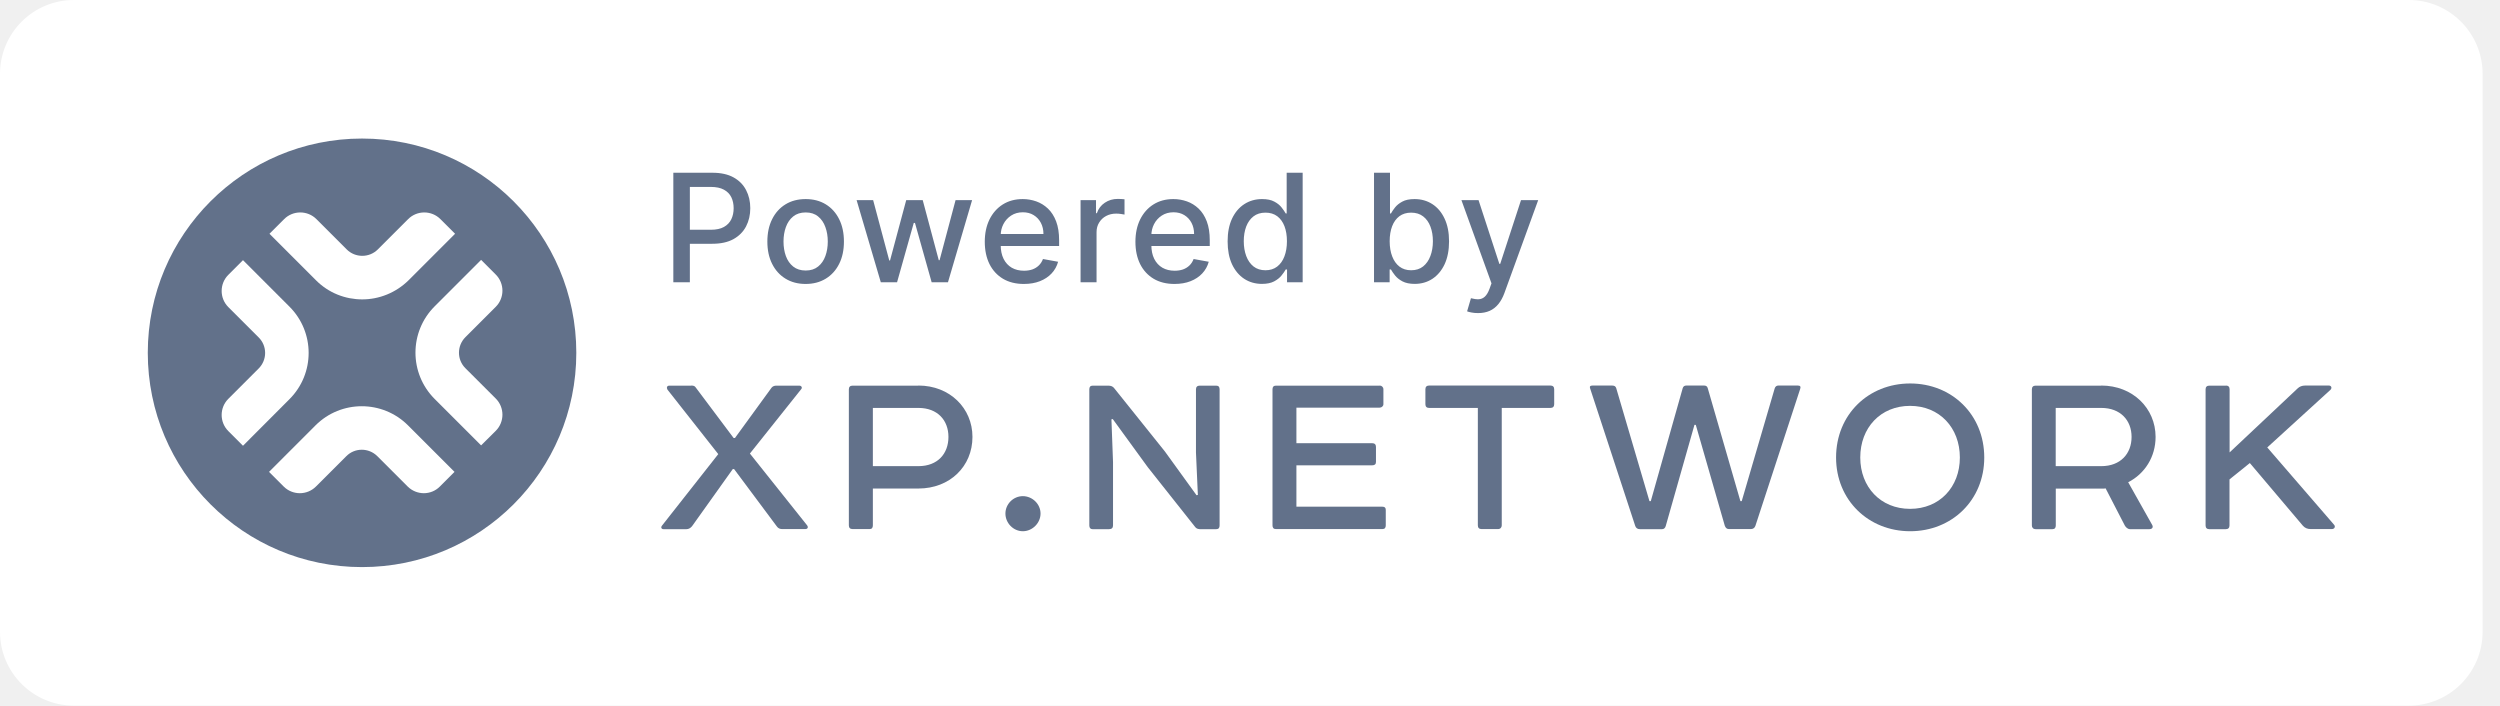
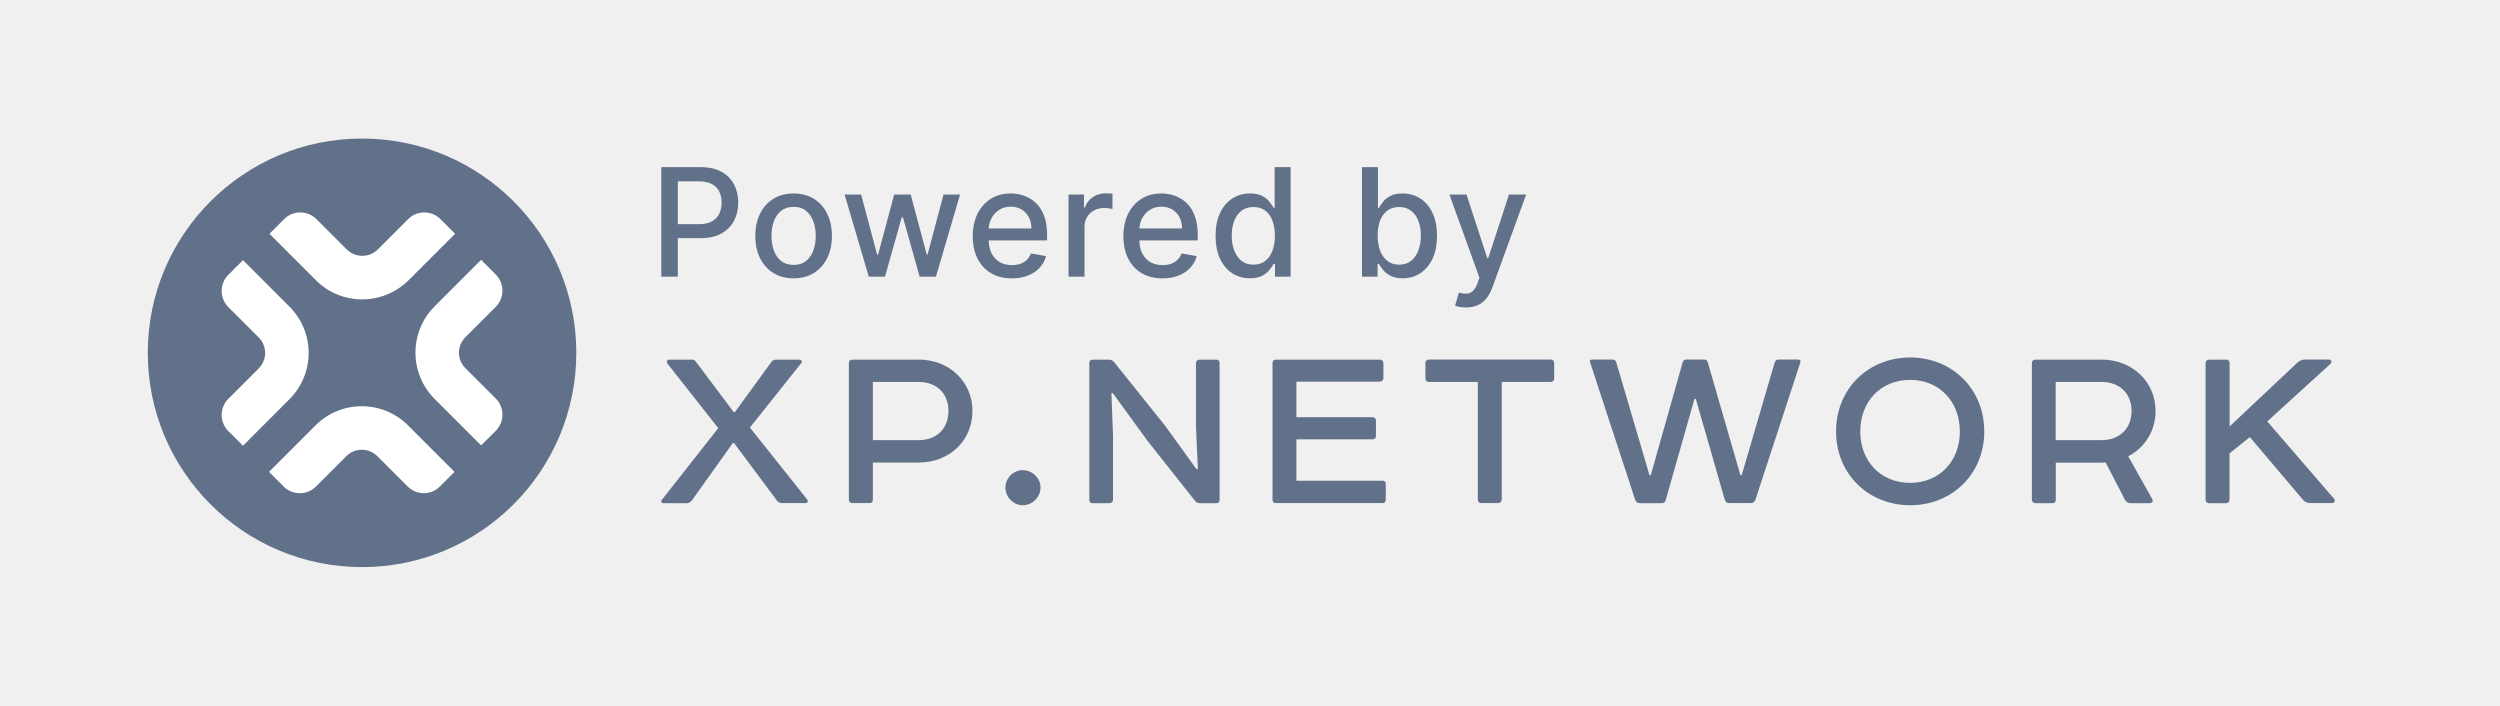
<svg xmlns="http://www.w3.org/2000/svg" width="124" height="35" viewBox="0 0 124 35" fill="none">
-   <rect width="123.137" height="35" rx="3.665" fill="white" />
-   <path d="M7.33 17.5C7.33 11.63 12.088 6.872 17.957 6.872C23.827 6.872 28.585 11.63 28.585 17.5C28.585 23.37 23.827 28.128 17.957 28.128C12.088 28.128 7.33 23.37 7.33 17.5Z" fill="#62718A" />
+   <path d="M7.33 17.5C7.33 11.63 12.088 6.872 17.957 6.872V6.872C23.827 6.872 28.585 11.63 28.585 17.5V17.5C28.585 23.37 23.827 28.128 17.957 28.128V28.128C12.088 28.128 7.33 23.37 7.33 17.5V17.5Z" fill="#62718A" />
  <path d="M20.221 24.132L18.717 22.628C18.289 22.2 17.598 22.2 17.176 22.628L15.671 24.132C15.23 24.573 14.512 24.573 14.071 24.132L13.344 23.405L15.648 21.1C16.916 19.832 18.971 19.832 20.239 21.1L22.544 23.405L21.817 24.132C21.381 24.573 20.667 24.573 20.221 24.132Z" fill="white" />
  <path d="M12.052 22.11L11.325 21.382C10.884 20.941 10.884 20.223 11.325 19.782L12.83 18.277C13.257 17.85 13.257 17.159 12.83 16.736L11.325 15.232C10.884 14.791 10.884 14.072 11.325 13.632L12.052 12.904L14.357 15.209C15.626 16.477 15.626 18.532 14.357 19.8L12.052 22.11Z" fill="white" />
  <path d="M17.967 14.85C17.135 14.85 16.303 14.536 15.671 13.9L13.366 11.595L14.094 10.868C14.534 10.427 15.253 10.427 15.694 10.868L17.198 12.372C17.621 12.795 18.317 12.795 18.739 12.372L20.244 10.868C20.685 10.427 21.403 10.427 21.844 10.868L22.572 11.595L20.267 13.9C19.63 14.527 18.799 14.85 17.967 14.85Z" fill="white" />
  <path d="M23.863 22.091L21.558 19.787C20.29 18.518 20.29 16.463 21.558 15.195L23.863 12.89L24.59 13.618C25.031 14.059 25.031 14.777 24.59 15.218L23.085 16.723C22.658 17.15 22.658 17.841 23.085 18.264L24.59 19.768C25.031 20.209 25.031 20.928 24.59 21.369L23.863 22.091Z" fill="white" />
-   <path d="M33.397 14.001V8.568H35.333C35.756 8.568 36.106 8.645 36.384 8.799C36.662 8.953 36.869 9.163 37.007 9.431C37.145 9.696 37.214 9.995 37.214 10.327C37.214 10.661 37.144 10.962 37.005 11.229C36.867 11.494 36.658 11.705 36.379 11.861C36.101 12.014 35.752 12.091 35.331 12.091H33.999V11.396H35.257C35.523 11.396 35.74 11.35 35.906 11.258C36.073 11.165 36.195 11.037 36.273 10.876C36.35 10.715 36.389 10.532 36.389 10.327C36.389 10.122 36.35 9.94 36.273 9.781C36.195 9.622 36.072 9.497 35.904 9.407C35.737 9.316 35.518 9.271 35.246 9.271H34.217V14.001H33.397ZM39.96 14.084C39.578 14.084 39.245 13.996 38.96 13.821C38.675 13.646 38.454 13.401 38.297 13.086C38.139 12.771 38.061 12.403 38.061 11.982C38.061 11.56 38.139 11.19 38.297 10.874C38.454 10.557 38.675 10.311 38.96 10.136C39.245 9.961 39.578 9.874 39.96 9.874C40.342 9.874 40.675 9.961 40.96 10.136C41.245 10.311 41.466 10.557 41.623 10.874C41.781 11.19 41.859 11.56 41.859 11.982C41.859 12.403 41.781 12.771 41.623 13.086C41.466 13.401 41.245 13.646 40.96 13.821C40.675 13.996 40.342 14.084 39.96 14.084ZM39.963 13.418C40.21 13.418 40.416 13.352 40.578 13.221C40.741 13.091 40.861 12.916 40.939 12.699C41.019 12.481 41.058 12.242 41.058 11.98C41.058 11.72 41.019 11.481 40.939 11.264C40.861 11.044 40.741 10.868 40.578 10.736C40.416 10.603 40.21 10.537 39.963 10.537C39.713 10.537 39.507 10.603 39.342 10.736C39.179 10.868 39.058 11.044 38.979 11.264C38.901 11.481 38.862 11.72 38.862 11.98C38.862 12.242 38.901 12.481 38.979 12.699C39.058 12.916 39.179 13.091 39.342 13.221C39.507 13.352 39.713 13.418 39.963 13.418ZM43.688 14.001L42.488 9.927H43.308L44.107 12.919H44.146L44.948 9.927H45.767L46.563 12.906H46.603L47.396 9.927H48.216L47.019 14.001H46.21L45.383 11.059H45.322L44.494 14.001H43.688ZM50.784 14.084C50.383 14.084 50.037 13.998 49.747 13.826C49.459 13.653 49.236 13.41 49.078 13.097C48.923 12.782 48.845 12.413 48.845 11.991C48.845 11.573 48.923 11.205 49.078 10.887C49.236 10.569 49.455 10.32 49.736 10.142C50.019 9.963 50.35 9.874 50.728 9.874C50.958 9.874 51.181 9.912 51.397 9.988C51.612 10.064 51.806 10.183 51.978 10.346C52.149 10.508 52.285 10.72 52.384 10.98C52.483 11.238 52.532 11.552 52.532 11.921V12.203H49.293V11.608H51.755C51.755 11.4 51.712 11.215 51.628 11.054C51.543 10.891 51.423 10.763 51.269 10.669C51.117 10.576 50.939 10.529 50.734 10.529C50.511 10.529 50.316 10.584 50.15 10.693C49.986 10.801 49.858 10.943 49.768 11.118C49.679 11.291 49.635 11.479 49.635 11.683V12.147C49.635 12.419 49.683 12.651 49.779 12.842C49.876 13.033 50.011 13.179 50.184 13.28C50.358 13.379 50.56 13.428 50.792 13.428C50.942 13.428 51.079 13.407 51.203 13.365C51.327 13.32 51.434 13.255 51.524 13.168C51.614 13.082 51.683 12.975 51.731 12.847L52.482 12.983C52.422 13.204 52.314 13.397 52.158 13.564C52.004 13.728 51.811 13.856 51.577 13.948C51.346 14.039 51.081 14.084 50.784 14.084ZM53.596 14.001V9.927H54.362V10.574H54.405C54.479 10.355 54.61 10.182 54.797 10.057C54.986 9.929 55.2 9.866 55.439 9.866C55.489 9.866 55.547 9.867 55.614 9.871C55.683 9.874 55.737 9.879 55.776 9.884V10.643C55.744 10.634 55.688 10.624 55.606 10.614C55.525 10.601 55.444 10.595 55.362 10.595C55.175 10.595 55.008 10.635 54.861 10.714C54.716 10.792 54.601 10.901 54.516 11.041C54.431 11.179 54.389 11.336 54.389 11.513V14.001H53.596ZM58.256 14.084C57.855 14.084 57.509 13.998 57.219 13.826C56.931 13.653 56.708 13.41 56.55 13.097C56.395 12.782 56.317 12.413 56.317 11.991C56.317 11.573 56.395 11.205 56.55 10.887C56.708 10.569 56.927 10.32 57.208 10.142C57.491 9.963 57.822 9.874 58.2 9.874C58.43 9.874 58.653 9.912 58.869 9.988C59.085 10.064 59.278 10.183 59.45 10.346C59.621 10.508 59.757 10.72 59.856 10.98C59.955 11.238 60.004 11.552 60.004 11.921V12.203H56.765V11.608H59.227C59.227 11.4 59.184 11.215 59.1 11.054C59.015 10.891 58.895 10.763 58.742 10.669C58.589 10.576 58.411 10.529 58.206 10.529C57.983 10.529 57.788 10.584 57.622 10.693C57.458 10.801 57.33 10.943 57.24 11.118C57.152 11.291 57.107 11.479 57.107 11.683V12.147C57.107 12.419 57.155 12.651 57.251 12.842C57.348 13.033 57.483 13.179 57.657 13.28C57.83 13.379 58.032 13.428 58.264 13.428C58.414 13.428 58.551 13.407 58.675 13.365C58.799 13.32 58.906 13.255 58.996 13.168C59.086 13.082 59.155 12.975 59.203 12.847L59.954 12.983C59.894 13.204 59.786 13.397 59.63 13.564C59.476 13.728 59.283 13.856 59.049 13.948C58.818 14.039 58.553 14.084 58.256 14.084ZM62.593 14.081C62.264 14.081 61.97 13.997 61.712 13.829C61.456 13.659 61.254 13.418 61.107 13.105C60.962 12.79 60.89 12.412 60.89 11.972C60.89 11.532 60.963 11.155 61.11 10.842C61.259 10.529 61.462 10.289 61.72 10.123C61.978 9.957 62.271 9.874 62.598 9.874C62.851 9.874 63.054 9.916 63.208 10.001C63.364 10.084 63.484 10.181 63.569 10.293C63.656 10.404 63.723 10.502 63.771 10.587H63.819V8.568H64.612V14.001H63.837V13.367H63.771C63.723 13.454 63.654 13.553 63.564 13.664C63.475 13.776 63.353 13.873 63.198 13.956C63.042 14.039 62.84 14.081 62.593 14.081ZM62.768 13.405C62.996 13.405 63.189 13.344 63.346 13.224C63.505 13.102 63.626 12.933 63.707 12.717C63.79 12.502 63.832 12.251 63.832 11.964C63.832 11.681 63.791 11.433 63.71 11.221C63.628 11.009 63.509 10.844 63.352 10.725C63.194 10.607 63 10.547 62.768 10.547C62.529 10.547 62.33 10.609 62.171 10.733C62.012 10.857 61.892 11.026 61.81 11.24C61.731 11.454 61.691 11.695 61.691 11.964C61.691 12.236 61.732 12.481 61.813 12.699C61.894 12.916 62.015 13.089 62.174 13.216C62.335 13.342 62.533 13.405 62.768 13.405ZM68.151 14.001V8.568H68.944V10.587H68.992C69.038 10.502 69.104 10.404 69.191 10.293C69.278 10.181 69.398 10.084 69.552 10.001C69.706 9.916 69.909 9.874 70.162 9.874C70.491 9.874 70.784 9.957 71.043 10.123C71.301 10.289 71.503 10.529 71.65 10.842C71.799 11.155 71.873 11.532 71.873 11.972C71.873 12.412 71.799 12.79 71.653 13.105C71.506 13.418 71.304 13.659 71.048 13.829C70.791 13.997 70.499 14.081 70.17 14.081C69.922 14.081 69.72 14.039 69.562 13.956C69.407 13.873 69.285 13.776 69.196 13.664C69.108 13.553 69.04 13.454 68.992 13.367H68.926V14.001H68.151ZM68.928 11.964C68.928 12.251 68.97 12.502 69.053 12.717C69.136 12.933 69.256 13.102 69.414 13.224C69.571 13.344 69.764 13.405 69.992 13.405C70.229 13.405 70.427 13.342 70.586 13.216C70.745 13.089 70.866 12.916 70.947 12.699C71.03 12.481 71.072 12.236 71.072 11.964C71.072 11.695 71.031 11.454 70.95 11.24C70.87 11.026 70.75 10.857 70.589 10.733C70.43 10.609 70.231 10.547 69.992 10.547C69.762 10.547 69.568 10.607 69.408 10.725C69.251 10.844 69.132 11.009 69.05 11.221C68.969 11.433 68.928 11.681 68.928 11.964ZM73.31 15.529C73.191 15.529 73.083 15.52 72.986 15.5C72.889 15.482 72.816 15.463 72.768 15.442L72.959 14.792C73.104 14.831 73.234 14.848 73.347 14.842C73.46 14.837 73.56 14.794 73.647 14.715C73.735 14.635 73.813 14.505 73.88 14.325L73.978 14.054L72.487 9.927H73.336L74.368 13.089H74.41L75.442 9.927H76.294L74.615 14.545C74.537 14.757 74.438 14.937 74.318 15.084C74.197 15.232 74.054 15.344 73.888 15.418C73.722 15.492 73.529 15.529 73.31 15.529Z" fill="#62718A" />
-   <path d="M34.282 19.123C34.426 19.123 34.464 19.16 34.506 19.216L36.388 21.726H36.453L38.269 19.23C38.321 19.165 38.4 19.128 38.503 19.128H39.642C39.759 19.128 39.801 19.23 39.745 19.296L37.195 22.496L40.035 26.06C40.1 26.154 40.063 26.242 39.941 26.242H38.792C38.69 26.242 38.596 26.205 38.531 26.111L36.411 23.266H36.346L34.324 26.102C34.244 26.195 34.156 26.247 34.048 26.247H32.909C32.815 26.247 32.764 26.168 32.829 26.079L35.626 22.524L33.105 19.324C33.053 19.23 33.077 19.128 33.198 19.128H34.282V19.123Z" fill="#62718A" />
-   <path d="M45.554 19.123C47.109 19.123 48.234 20.247 48.234 21.67C48.234 23.135 47.109 24.231 45.554 24.231H43.294V26.06C43.294 26.177 43.242 26.242 43.135 26.242H42.285C42.168 26.242 42.103 26.177 42.103 26.06V19.31C42.103 19.193 42.168 19.128 42.285 19.128H45.554V19.123ZM45.554 23.121C46.506 23.121 47.043 22.505 47.043 21.67C47.043 20.849 46.506 20.233 45.554 20.233H43.294V23.121H45.554Z" fill="#62718A" />
-   <path d="M50.733 24.609C51.204 24.609 51.611 25.001 51.611 25.472C51.611 25.944 51.204 26.349 50.733 26.349C50.261 26.349 49.869 25.944 49.869 25.472C49.869 25.001 50.261 24.609 50.733 24.609Z" fill="#62718A" />
-   <path d="M59.493 26.242C59.4 26.242 59.325 26.205 59.269 26.125L56.929 23.172L55.192 20.784L55.127 20.798L55.206 22.916V26.065C55.206 26.181 55.141 26.247 55.01 26.247H54.188C54.086 26.247 54.03 26.181 54.03 26.065V19.31C54.03 19.193 54.081 19.128 54.198 19.128H54.968C55.099 19.128 55.202 19.165 55.267 19.258L57.779 22.393L59.348 24.563L59.414 24.549L59.32 22.445V19.31C59.32 19.193 59.386 19.128 59.502 19.128H60.324C60.441 19.128 60.492 19.193 60.492 19.31V26.065C60.492 26.181 60.441 26.247 60.324 26.247H59.493V26.242Z" fill="#62718A" />
-   <path d="M68.435 19.123C68.528 19.123 68.617 19.202 68.617 19.305V20.051C68.617 20.145 68.524 20.219 68.435 20.219H64.302V21.983H68.066C68.183 21.983 68.248 22.048 68.248 22.165V22.911C68.248 23.028 68.183 23.079 68.066 23.079H64.302V25.132H68.566C68.683 25.132 68.734 25.183 68.734 25.29V26.06C68.734 26.177 68.683 26.242 68.566 26.242H63.285C63.168 26.242 63.116 26.177 63.116 26.06V19.31C63.116 19.193 63.168 19.128 63.285 19.128H68.435V19.123Z" fill="#62718A" />
-   <path d="M76.906 19.123C77.022 19.123 77.088 19.188 77.088 19.305V20.051C77.088 20.168 77.022 20.233 76.906 20.233H74.487V26.06C74.487 26.154 74.421 26.242 74.305 26.242H73.483C73.366 26.242 73.301 26.177 73.301 26.06V20.233H70.882C70.765 20.233 70.7 20.168 70.7 20.051V19.305C70.7 19.188 70.765 19.123 70.882 19.123H76.906Z" fill="#62718A" />
-   <path d="M79.955 19.123C80.072 19.123 80.137 19.16 80.165 19.254L81.813 24.857H81.879L83.462 19.254C83.49 19.16 83.555 19.123 83.644 19.123H84.522C84.615 19.123 84.68 19.16 84.704 19.254L86.324 24.857H86.389L88.024 19.268C88.052 19.174 88.117 19.123 88.206 19.123H89.173C89.289 19.123 89.331 19.174 89.289 19.291L87.067 26.084C87.029 26.186 86.95 26.242 86.843 26.242H85.759C85.656 26.242 85.591 26.191 85.549 26.074L84.111 21.073H84.045L82.621 26.088C82.593 26.191 82.528 26.247 82.439 26.247H81.342C81.225 26.247 81.145 26.195 81.108 26.088L78.871 19.268C78.834 19.174 78.871 19.123 78.988 19.123H79.955Z" fill="#62718A" />
-   <path d="M94.744 19.02C96.808 19.02 98.419 20.56 98.419 22.692C98.419 24.81 96.812 26.349 94.744 26.349C92.68 26.349 91.069 24.81 91.069 22.692C91.069 20.56 92.675 19.02 94.744 19.02ZM92.269 22.692C92.269 24.157 93.277 25.239 94.739 25.239C96.205 25.239 97.209 24.157 97.209 22.692C97.209 21.218 96.201 20.131 94.739 20.131C93.277 20.131 92.269 21.213 92.269 22.692Z" fill="#62718A" />
-   <path d="M104.223 19.123C105.778 19.123 106.917 20.247 106.917 21.67C106.917 22.664 106.38 23.499 105.558 23.919L106.749 26.037C106.814 26.154 106.749 26.247 106.604 26.247H105.652C105.535 26.247 105.441 26.154 105.39 26.065L104.438 24.222C104.4 24.236 104.335 24.236 104.255 24.236H101.967V26.065C101.967 26.181 101.916 26.247 101.799 26.247H100.977C100.833 26.247 100.781 26.154 100.781 26.065V19.31C100.781 19.193 100.847 19.128 100.963 19.128H104.223V19.123ZM104.223 23.121C105.175 23.121 105.726 22.505 105.726 21.67C105.726 20.849 105.175 20.233 104.223 20.233H101.963V23.121H104.223Z" fill="#62718A" />
-   <path d="M110.406 19.123C110.522 19.123 110.588 19.188 110.588 19.305V22.44L113.959 19.268C114.053 19.174 114.183 19.123 114.337 19.123H115.514C115.631 19.123 115.682 19.24 115.593 19.333L112.456 22.193L115.762 26.018C115.855 26.111 115.799 26.242 115.659 26.242H114.613C114.454 26.242 114.323 26.191 114.221 26.074L111.592 22.967L110.583 23.779V26.065C110.583 26.181 110.518 26.247 110.401 26.247H109.579C109.462 26.247 109.397 26.181 109.397 26.065V19.31C109.397 19.193 109.462 19.128 109.579 19.128H110.406V19.123Z" fill="#62718A" />
+   <path d="M32.8 13.723V8.29H34.736C35.159 8.29 35.509 8.367 35.787 8.521C36.065 8.675 36.273 8.886 36.41 9.153C36.548 9.418 36.617 9.717 36.617 10.049C36.617 10.383 36.547 10.684 36.408 10.951C36.27 11.216 36.061 11.427 35.782 11.583C35.504 11.736 35.155 11.813 34.734 11.813H33.402V11.118H34.66C34.927 11.118 35.143 11.072 35.309 10.98C35.476 10.887 35.598 10.759 35.676 10.598C35.753 10.437 35.792 10.254 35.792 10.049C35.792 9.844 35.753 9.662 35.676 9.503C35.598 9.344 35.475 9.219 35.307 9.129C35.141 9.039 34.921 8.993 34.649 8.993H33.62V13.723H32.8Z" fill="#62718A" />
+   <path d="M39.363 13.806C38.981 13.806 38.648 13.718 38.363 13.543C38.078 13.368 37.857 13.123 37.7 12.808C37.542 12.493 37.464 12.126 37.464 11.705C37.464 11.282 37.542 10.912 37.7 10.596C37.857 10.279 38.078 10.033 38.363 9.858C38.648 9.683 38.981 9.596 39.363 9.596C39.745 9.596 40.079 9.683 40.363 9.858C40.648 10.033 40.869 10.279 41.026 10.596C41.184 10.912 41.263 11.282 41.263 11.705C41.263 12.126 41.184 12.493 41.026 12.808C40.869 13.123 40.648 13.368 40.363 13.543C40.079 13.718 39.745 13.806 39.363 13.806ZM39.366 13.14C39.614 13.14 39.819 13.074 39.981 12.943C40.144 12.813 40.264 12.638 40.342 12.421C40.422 12.203 40.462 11.964 40.462 11.702C40.462 11.442 40.422 11.203 40.342 10.986C40.264 10.766 40.144 10.59 39.981 10.458C39.819 10.325 39.614 10.259 39.366 10.259C39.117 10.259 38.91 10.325 38.745 10.458C38.582 10.59 38.461 10.766 38.382 10.986C38.304 11.203 38.265 11.442 38.265 11.702C38.265 11.964 38.304 12.203 38.382 12.421C38.461 12.638 38.582 12.813 38.745 12.943C38.91 13.074 39.117 13.14 39.366 13.14Z" fill="#62718A" />
+   <path d="M43.091 13.723L41.892 9.649H42.711L43.51 12.641H43.55L44.351 9.649H45.17L45.966 12.628H46.006L46.799 9.649H47.619L46.423 13.723H45.614L44.786 10.781H44.725L43.897 13.723H43.091Z" fill="#62718A" />
+   <path d="M50.187 13.806C49.786 13.806 49.44 13.72 49.15 13.548C48.862 13.375 48.639 13.132 48.481 12.819C48.326 12.504 48.248 12.135 48.248 11.713C48.248 11.295 48.326 10.927 48.481 10.609C48.639 10.291 48.858 10.042 49.139 9.864C49.422 9.685 49.753 9.596 50.131 9.596C50.361 9.596 50.584 9.634 50.8 9.71C51.016 9.786 51.209 9.905 51.381 10.068C51.552 10.23 51.688 10.442 51.787 10.702C51.886 10.96 51.935 11.274 51.935 11.644V11.925H48.696V11.331H51.158C51.158 11.122 51.116 10.937 51.031 10.776C50.946 10.613 50.826 10.485 50.673 10.391C50.52 10.298 50.342 10.251 50.137 10.251C49.914 10.251 49.719 10.306 49.553 10.415C49.389 10.523 49.261 10.665 49.171 10.84C49.083 11.013 49.038 11.201 49.038 11.405V11.869C49.038 12.141 49.086 12.373 49.182 12.564C49.279 12.755 49.414 12.901 49.588 13.002C49.761 13.101 49.963 13.15 50.195 13.15C50.345 13.15 50.482 13.129 50.606 13.087C50.73 13.043 50.837 12.977 50.927 12.89C51.017 12.804 51.086 12.697 51.134 12.569L51.885 12.705C51.825 12.926 51.717 13.119 51.561 13.286C51.407 13.45 51.214 13.578 50.98 13.67C50.749 13.761 50.484 13.806 50.187 13.806Z" fill="#62718A" />
+   <path d="M52.999 13.723V9.649H53.765V10.296H53.808C53.882 10.077 54.013 9.904 54.2 9.779C54.39 9.651 54.604 9.588 54.842 9.588C54.892 9.588 54.95 9.589 55.017 9.593C55.086 9.596 55.14 9.601 55.179 9.606V10.365C55.147 10.356 55.091 10.346 55.01 10.336C54.928 10.323 54.847 10.317 54.765 10.317C54.578 10.317 54.411 10.357 54.264 10.437C54.119 10.514 54.004 10.623 53.919 10.763C53.834 10.901 53.792 11.058 53.792 11.235V13.723H52.999Z" fill="#62718A" />
+   <path d="M57.659 13.806C57.258 13.806 56.912 13.72 56.622 13.548C56.334 13.375 56.111 13.132 55.953 12.819C55.798 12.504 55.72 12.135 55.72 11.713C55.72 11.295 55.798 10.927 55.953 10.609C56.111 10.291 56.33 10.042 56.611 9.864C56.894 9.685 57.225 9.596 57.603 9.596C57.833 9.596 58.056 9.634 58.272 9.71C58.488 9.786 58.681 9.905 58.853 10.068C59.025 10.23 59.16 10.442 59.259 10.702C59.358 10.96 59.407 11.274 59.407 11.644V11.925H56.168V11.331H58.63C58.63 11.122 58.588 10.937 58.503 10.776C58.418 10.613 58.298 10.485 58.145 10.391C57.992 10.298 57.814 10.251 57.609 10.251C57.386 10.251 57.191 10.306 57.025 10.415C56.861 10.523 56.733 10.665 56.643 10.84C56.555 11.013 56.511 11.201 56.511 11.405V11.869C56.511 12.141 56.558 12.373 56.654 12.564C56.751 12.755 56.886 12.901 57.06 13.002C57.233 13.101 57.435 13.15 57.667 13.15C57.817 13.15 57.955 13.129 58.078 13.087C58.202 13.043 58.309 12.977 58.399 12.89C58.489 12.804 58.559 12.697 58.606 12.569L59.357 12.705C59.297 12.926 59.189 13.119 59.033 13.286C58.879 13.45 58.686 13.578 58.452 13.67C58.221 13.761 57.956 13.806 57.659 13.806Z" fill="#62718A" />
+   <path d="M61.996 13.803C61.667 13.803 61.373 13.719 61.115 13.551C60.859 13.381 60.657 13.14 60.511 12.827C60.365 12.512 60.293 12.134 60.293 11.694C60.293 11.254 60.366 10.877 60.513 10.564C60.662 10.251 60.865 10.011 61.123 9.845C61.382 9.679 61.674 9.596 62.001 9.596C62.254 9.596 62.458 9.638 62.611 9.723C62.767 9.806 62.887 9.903 62.972 10.015C63.059 10.126 63.126 10.224 63.174 10.309H63.222V8.29H64.015V13.723H63.24V13.089H63.174C63.126 13.176 63.057 13.275 62.967 13.386C62.879 13.498 62.757 13.595 62.601 13.678C62.445 13.761 62.244 13.803 61.996 13.803ZM62.171 13.127C62.399 13.127 62.592 13.066 62.749 12.946C62.909 12.824 63.029 12.655 63.11 12.439C63.193 12.224 63.235 11.973 63.235 11.686C63.235 11.403 63.194 11.155 63.113 10.943C63.032 10.731 62.912 10.566 62.755 10.447C62.597 10.329 62.403 10.269 62.171 10.269C61.932 10.269 61.733 10.331 61.574 10.455C61.415 10.579 61.295 10.748 61.214 10.962C61.134 11.176 61.094 11.417 61.094 11.686C61.094 11.958 61.135 12.203 61.216 12.421C61.297 12.638 61.418 12.811 61.577 12.938C61.738 13.064 61.936 13.127 62.171 13.127Z" fill="#62718A" />
+   <path d="M67.554 13.723V8.29H68.347V10.309H68.395C68.441 10.224 68.507 10.126 68.594 10.015C68.681 9.903 68.801 9.806 68.955 9.723C69.109 9.638 69.312 9.596 69.565 9.596C69.894 9.596 70.187 9.679 70.446 9.845C70.704 10.011 70.906 10.251 71.053 10.564C71.202 10.877 71.276 11.254 71.276 11.694C71.276 12.134 71.203 12.512 71.056 12.827C70.909 13.14 70.707 13.381 70.451 13.551C70.195 13.719 69.902 13.803 69.573 13.803C69.325 13.803 69.123 13.761 68.965 13.678C68.81 13.595 68.688 13.498 68.599 13.386C68.511 13.275 68.443 13.176 68.395 13.089H68.329V13.723H67.554ZM68.331 11.686C68.331 11.973 68.373 12.224 68.456 12.439C68.539 12.655 68.659 12.824 68.817 12.946C68.974 13.066 69.167 13.127 69.395 13.127C69.632 13.127 69.83 13.064 69.989 12.938C70.148 12.811 70.269 12.638 70.35 12.421C70.433 12.203 70.475 11.958 70.475 11.686C70.475 11.417 70.434 11.176 70.353 10.962C70.273 10.748 70.153 10.579 69.992 10.455C69.833 10.331 69.634 10.269 69.395 10.269C69.165 10.269 68.971 10.329 68.811 10.447C68.654 10.566 68.535 10.731 68.453 10.943C68.372 11.155 68.331 11.403 68.331 11.686Z" fill="#62718A" />
+   <path d="M72.713 15.251C72.594 15.251 72.486 15.242 72.389 15.222C72.292 15.204 72.219 15.185 72.171 15.164L72.362 14.514C72.507 14.553 72.637 14.57 72.75 14.564C72.863 14.559 72.963 14.517 73.05 14.437C73.138 14.357 73.216 14.227 73.283 14.047L73.381 13.776L71.89 9.649H72.739L73.771 12.811H73.814L74.846 9.649H75.697L74.018 14.267C73.94 14.479 73.841 14.659 73.721 14.806C73.6 14.954 73.457 15.066 73.291 15.14C73.125 15.214 72.932 15.251 72.713 15.251Z" fill="#62718A" />
+   <path d="M34.282 17.834C34.426 17.834 34.464 17.871 34.506 17.927L36.388 20.437H36.453L38.269 17.941C38.321 17.876 38.4 17.839 38.503 17.839H39.642C39.759 17.839 39.801 17.941 39.745 18.007L37.195 21.207L40.035 24.771C40.1 24.864 40.063 24.953 39.941 24.953H38.792C38.69 24.953 38.596 24.916 38.531 24.822L36.411 21.977H36.346L34.324 24.813C34.244 24.906 34.156 24.958 34.048 24.958H32.909C32.815 24.958 32.764 24.878 32.829 24.79L35.626 21.235L33.105 18.035C33.053 17.941 33.077 17.839 33.198 17.839H34.282V17.834Z" fill="#62718A" />
+   <path d="M45.554 17.834C47.109 17.834 48.234 18.958 48.234 20.381C48.234 21.846 47.109 22.942 45.554 22.942H43.294V24.771C43.294 24.888 43.242 24.953 43.135 24.953H42.285C42.168 24.953 42.103 24.888 42.103 24.771V18.021C42.103 17.904 42.168 17.839 42.285 17.839H45.554V17.834ZM45.554 21.832C46.506 21.832 47.043 21.216 47.043 20.381C47.043 19.56 46.506 18.944 45.554 18.944H43.294V21.832H45.554V21.832Z" fill="#62718A" />
+   <path d="M50.733 23.32C51.204 23.32 51.611 23.712 51.611 24.183C51.611 24.655 51.204 25.06 50.733 25.06C50.261 25.06 49.869 24.655 49.869 24.183C49.869 23.712 50.261 23.32 50.733 23.32Z" fill="#62718A" />
+   <path d="M59.493 24.953C59.4 24.953 59.325 24.916 59.269 24.836L56.929 21.883L55.192 19.495L55.127 19.509L55.206 21.627V24.776C55.206 24.892 55.141 24.958 55.01 24.958H54.188C54.086 24.958 54.03 24.892 54.03 24.776V18.021C54.03 17.904 54.081 17.839 54.198 17.839H54.968C55.099 17.839 55.202 17.876 55.267 17.969L57.779 21.104L59.348 23.273L59.414 23.26L59.32 21.156V18.021C59.32 17.904 59.386 17.839 59.502 17.839H60.324C60.441 17.839 60.492 17.904 60.492 18.021V24.776C60.492 24.892 60.441 24.958 60.324 24.958H59.493V24.953Z" fill="#62718A" />
+   <path d="M68.435 17.834C68.528 17.834 68.617 17.913 68.617 18.016V18.762C68.617 18.856 68.524 18.93 68.435 18.93H64.302V20.694H68.066C68.183 20.694 68.248 20.759 68.248 20.876V21.622C68.248 21.739 68.183 21.79 68.066 21.79H64.302V23.843H68.566C68.683 23.843 68.734 23.894 68.734 24.001V24.771C68.734 24.888 68.683 24.953 68.566 24.953H63.285C63.168 24.953 63.116 24.888 63.116 24.771V18.021C63.116 17.904 63.168 17.839 63.285 17.839H68.435V17.834Z" fill="#62718A" />
+   <path d="M76.906 17.834C77.022 17.834 77.088 17.899 77.088 18.016V18.762C77.088 18.879 77.022 18.944 76.906 18.944H74.487V24.771C74.487 24.864 74.421 24.953 74.305 24.953H73.483C73.366 24.953 73.301 24.888 73.301 24.771V18.944H70.882C70.765 18.944 70.7 18.879 70.7 18.762V18.016C70.7 17.899 70.765 17.834 70.882 17.834H76.906Z" fill="#62718A" />
+   <path d="M79.955 17.834C80.072 17.834 80.137 17.871 80.165 17.965L81.813 23.567H81.879L83.462 17.965C83.49 17.871 83.555 17.834 83.644 17.834H84.522C84.615 17.834 84.68 17.871 84.704 17.965L86.324 23.567H86.389L88.024 17.979C88.052 17.885 88.117 17.834 88.206 17.834H89.173C89.289 17.834 89.331 17.885 89.289 18.002L87.067 24.794C87.029 24.897 86.95 24.953 86.843 24.953H85.759C85.656 24.953 85.591 24.902 85.549 24.785L84.111 19.784H84.045L82.621 24.799C82.593 24.902 82.528 24.958 82.439 24.958H81.342C81.225 24.958 81.145 24.906 81.108 24.799L78.871 17.979C78.834 17.885 78.871 17.834 78.988 17.834H79.955V17.834Z" fill="#62718A" />
+   <path d="M94.744 17.731C96.808 17.731 98.419 19.271 98.419 21.403C98.419 23.521 96.812 25.06 94.744 25.06C92.68 25.06 91.069 23.521 91.069 21.403C91.069 19.271 92.675 17.731 94.744 17.731ZM92.269 21.403C92.269 22.868 93.277 23.95 94.739 23.95C96.205 23.95 97.209 22.868 97.209 21.403C97.209 19.929 96.201 18.842 94.739 18.842C93.277 18.842 92.269 19.924 92.269 21.403Z" fill="#62718A" />
+   <path d="M104.223 17.834C105.778 17.834 106.917 18.958 106.917 20.381C106.917 21.375 106.38 22.21 105.558 22.63L106.749 24.748C106.814 24.864 106.749 24.958 106.604 24.958H105.652C105.535 24.958 105.441 24.864 105.39 24.776L104.438 22.933C104.4 22.947 104.335 22.947 104.255 22.947H101.967V24.776C101.967 24.892 101.916 24.958 101.799 24.958H100.977C100.833 24.958 100.781 24.864 100.781 24.776V18.021C100.781 17.904 100.847 17.839 100.963 17.839H104.223V17.834ZM104.223 21.832C105.175 21.832 105.726 21.216 105.726 20.381C105.726 19.56 105.175 18.944 104.223 18.944H101.963V21.832H104.223V21.832Z" fill="#62718A" />
+   <path d="M110.406 17.834C110.522 17.834 110.588 17.899 110.588 18.016V21.151L113.959 17.979C114.053 17.885 114.183 17.834 114.337 17.834H115.514C115.631 17.834 115.682 17.951 115.593 18.044L112.456 20.904L115.762 24.729C115.855 24.822 115.799 24.953 115.659 24.953H114.613C114.454 24.953 114.323 24.902 114.221 24.785L111.592 21.678L110.583 22.49V24.776C110.583 24.892 110.518 24.958 110.401 24.958H109.579C109.462 24.958 109.397 24.892 109.397 24.776V18.021C109.397 17.904 109.462 17.839 109.579 17.839H110.406V17.834Z" fill="#62718A" />
</svg>
